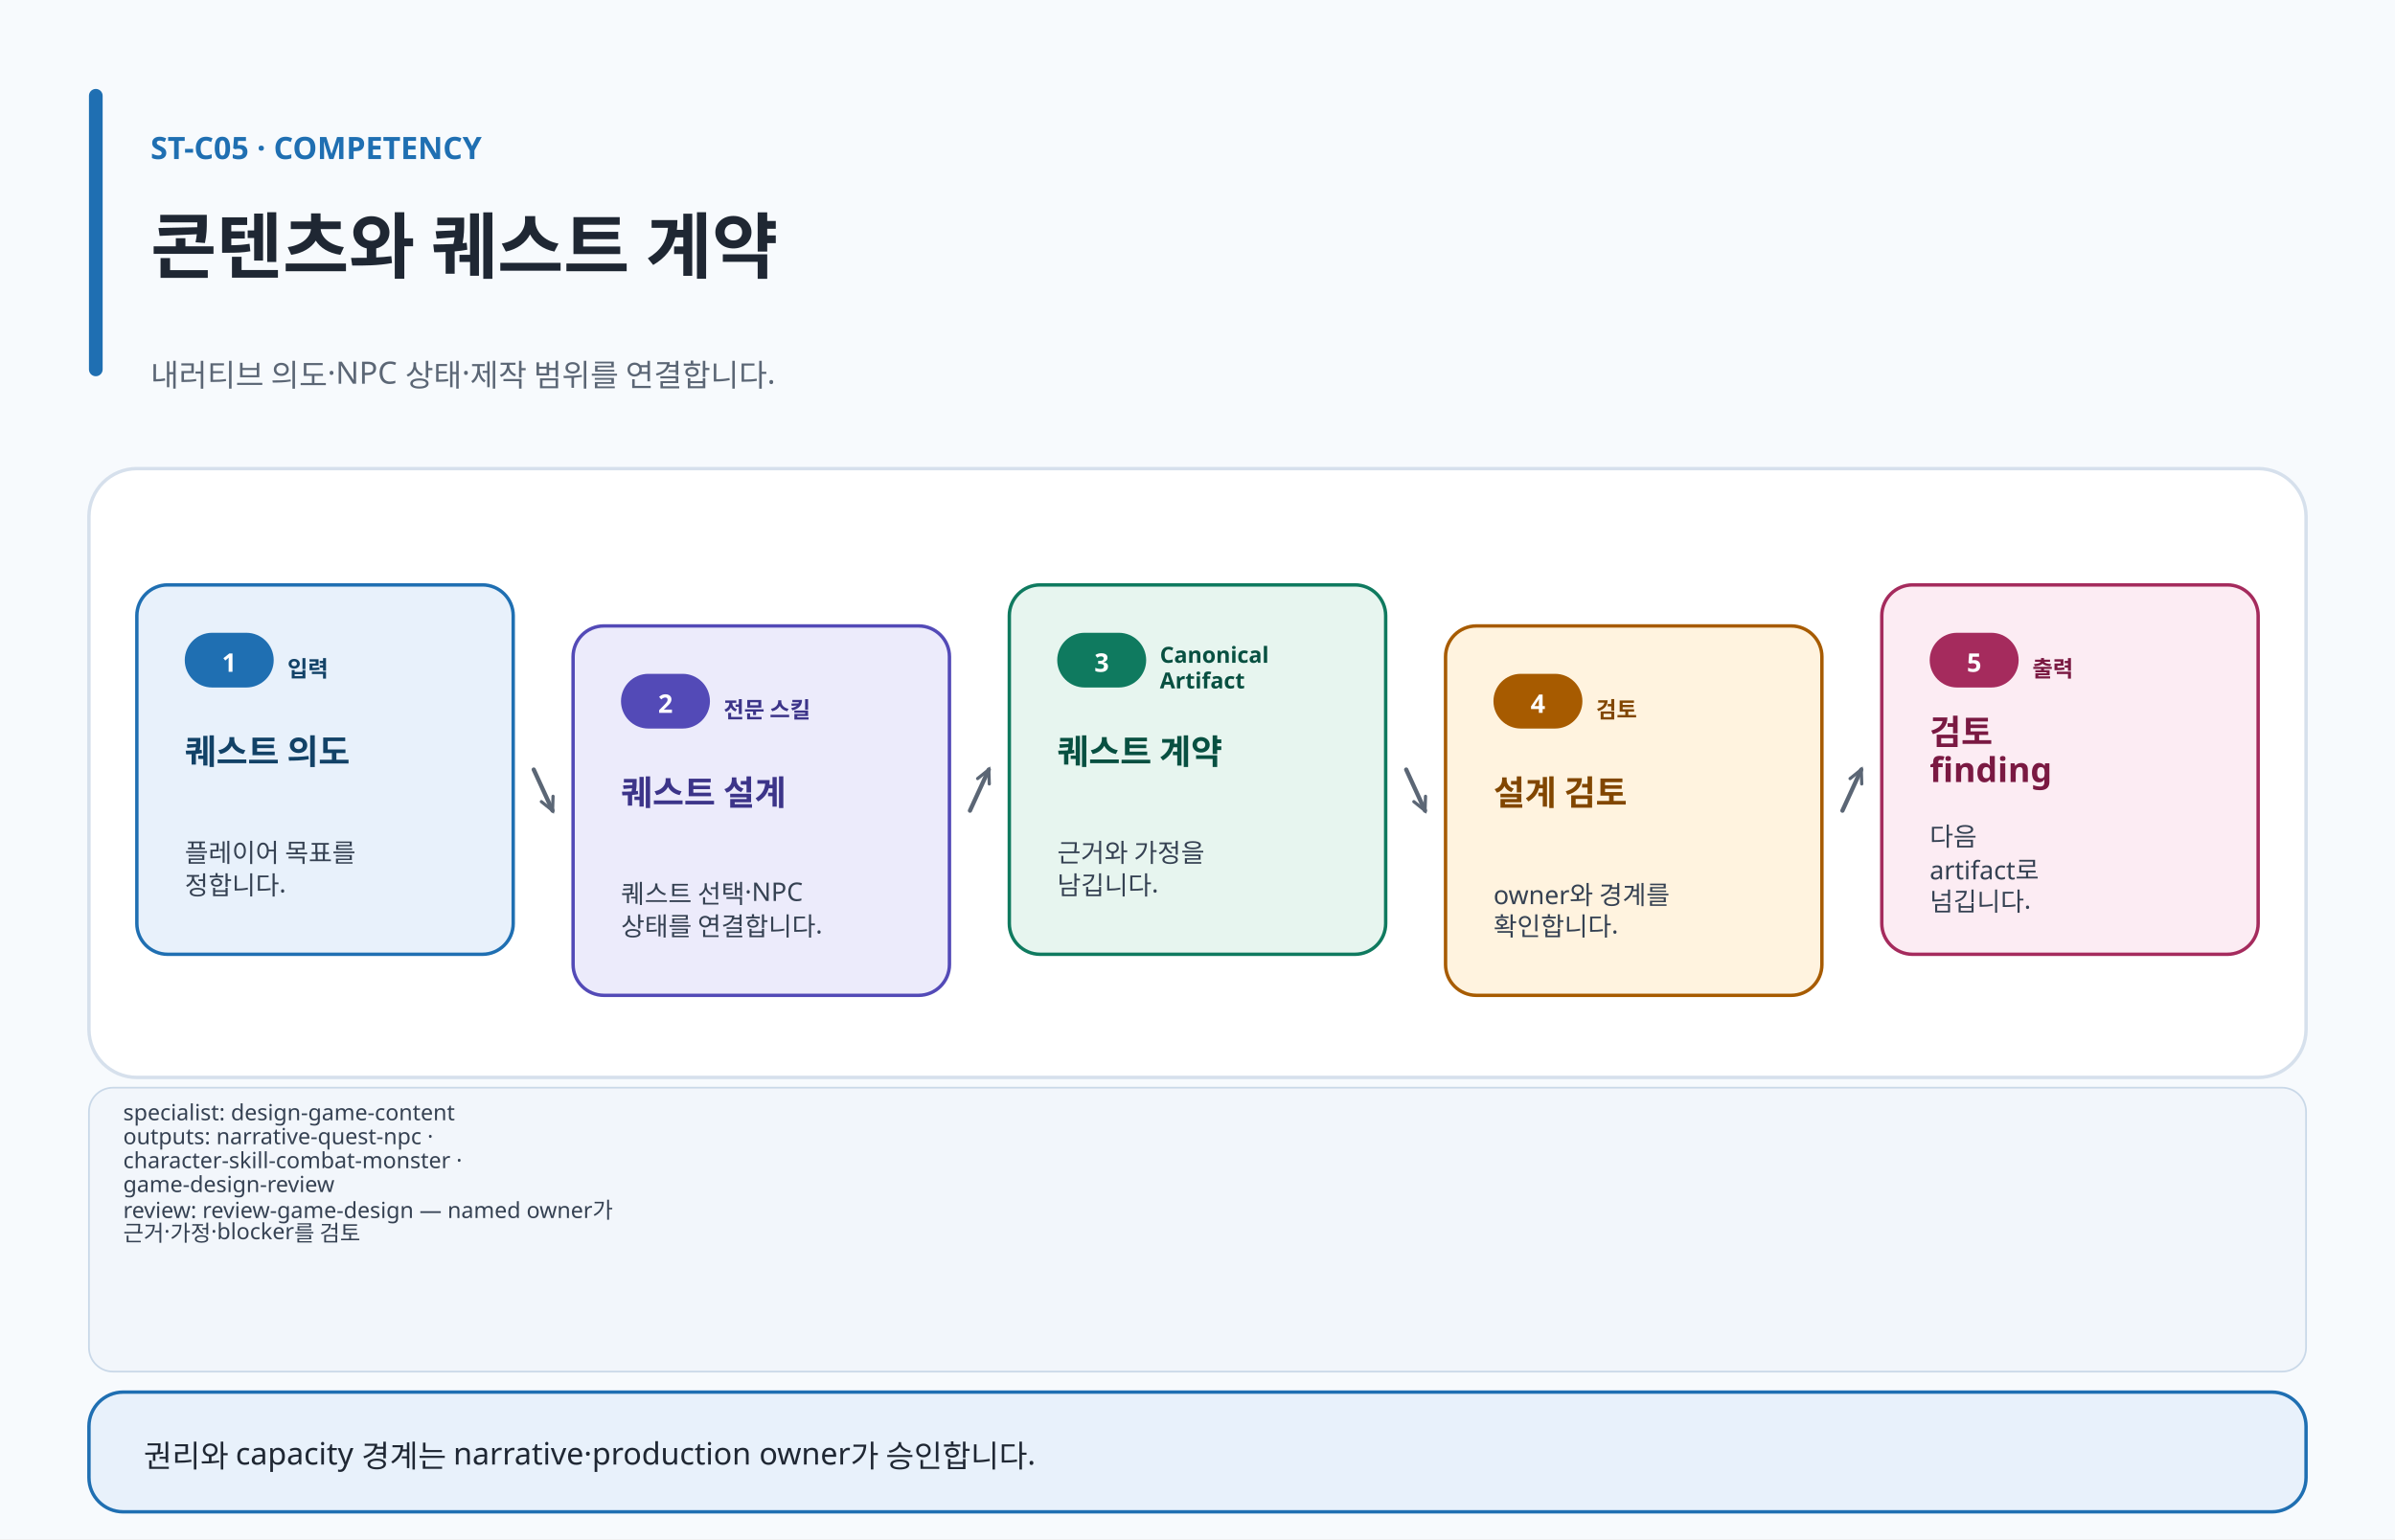
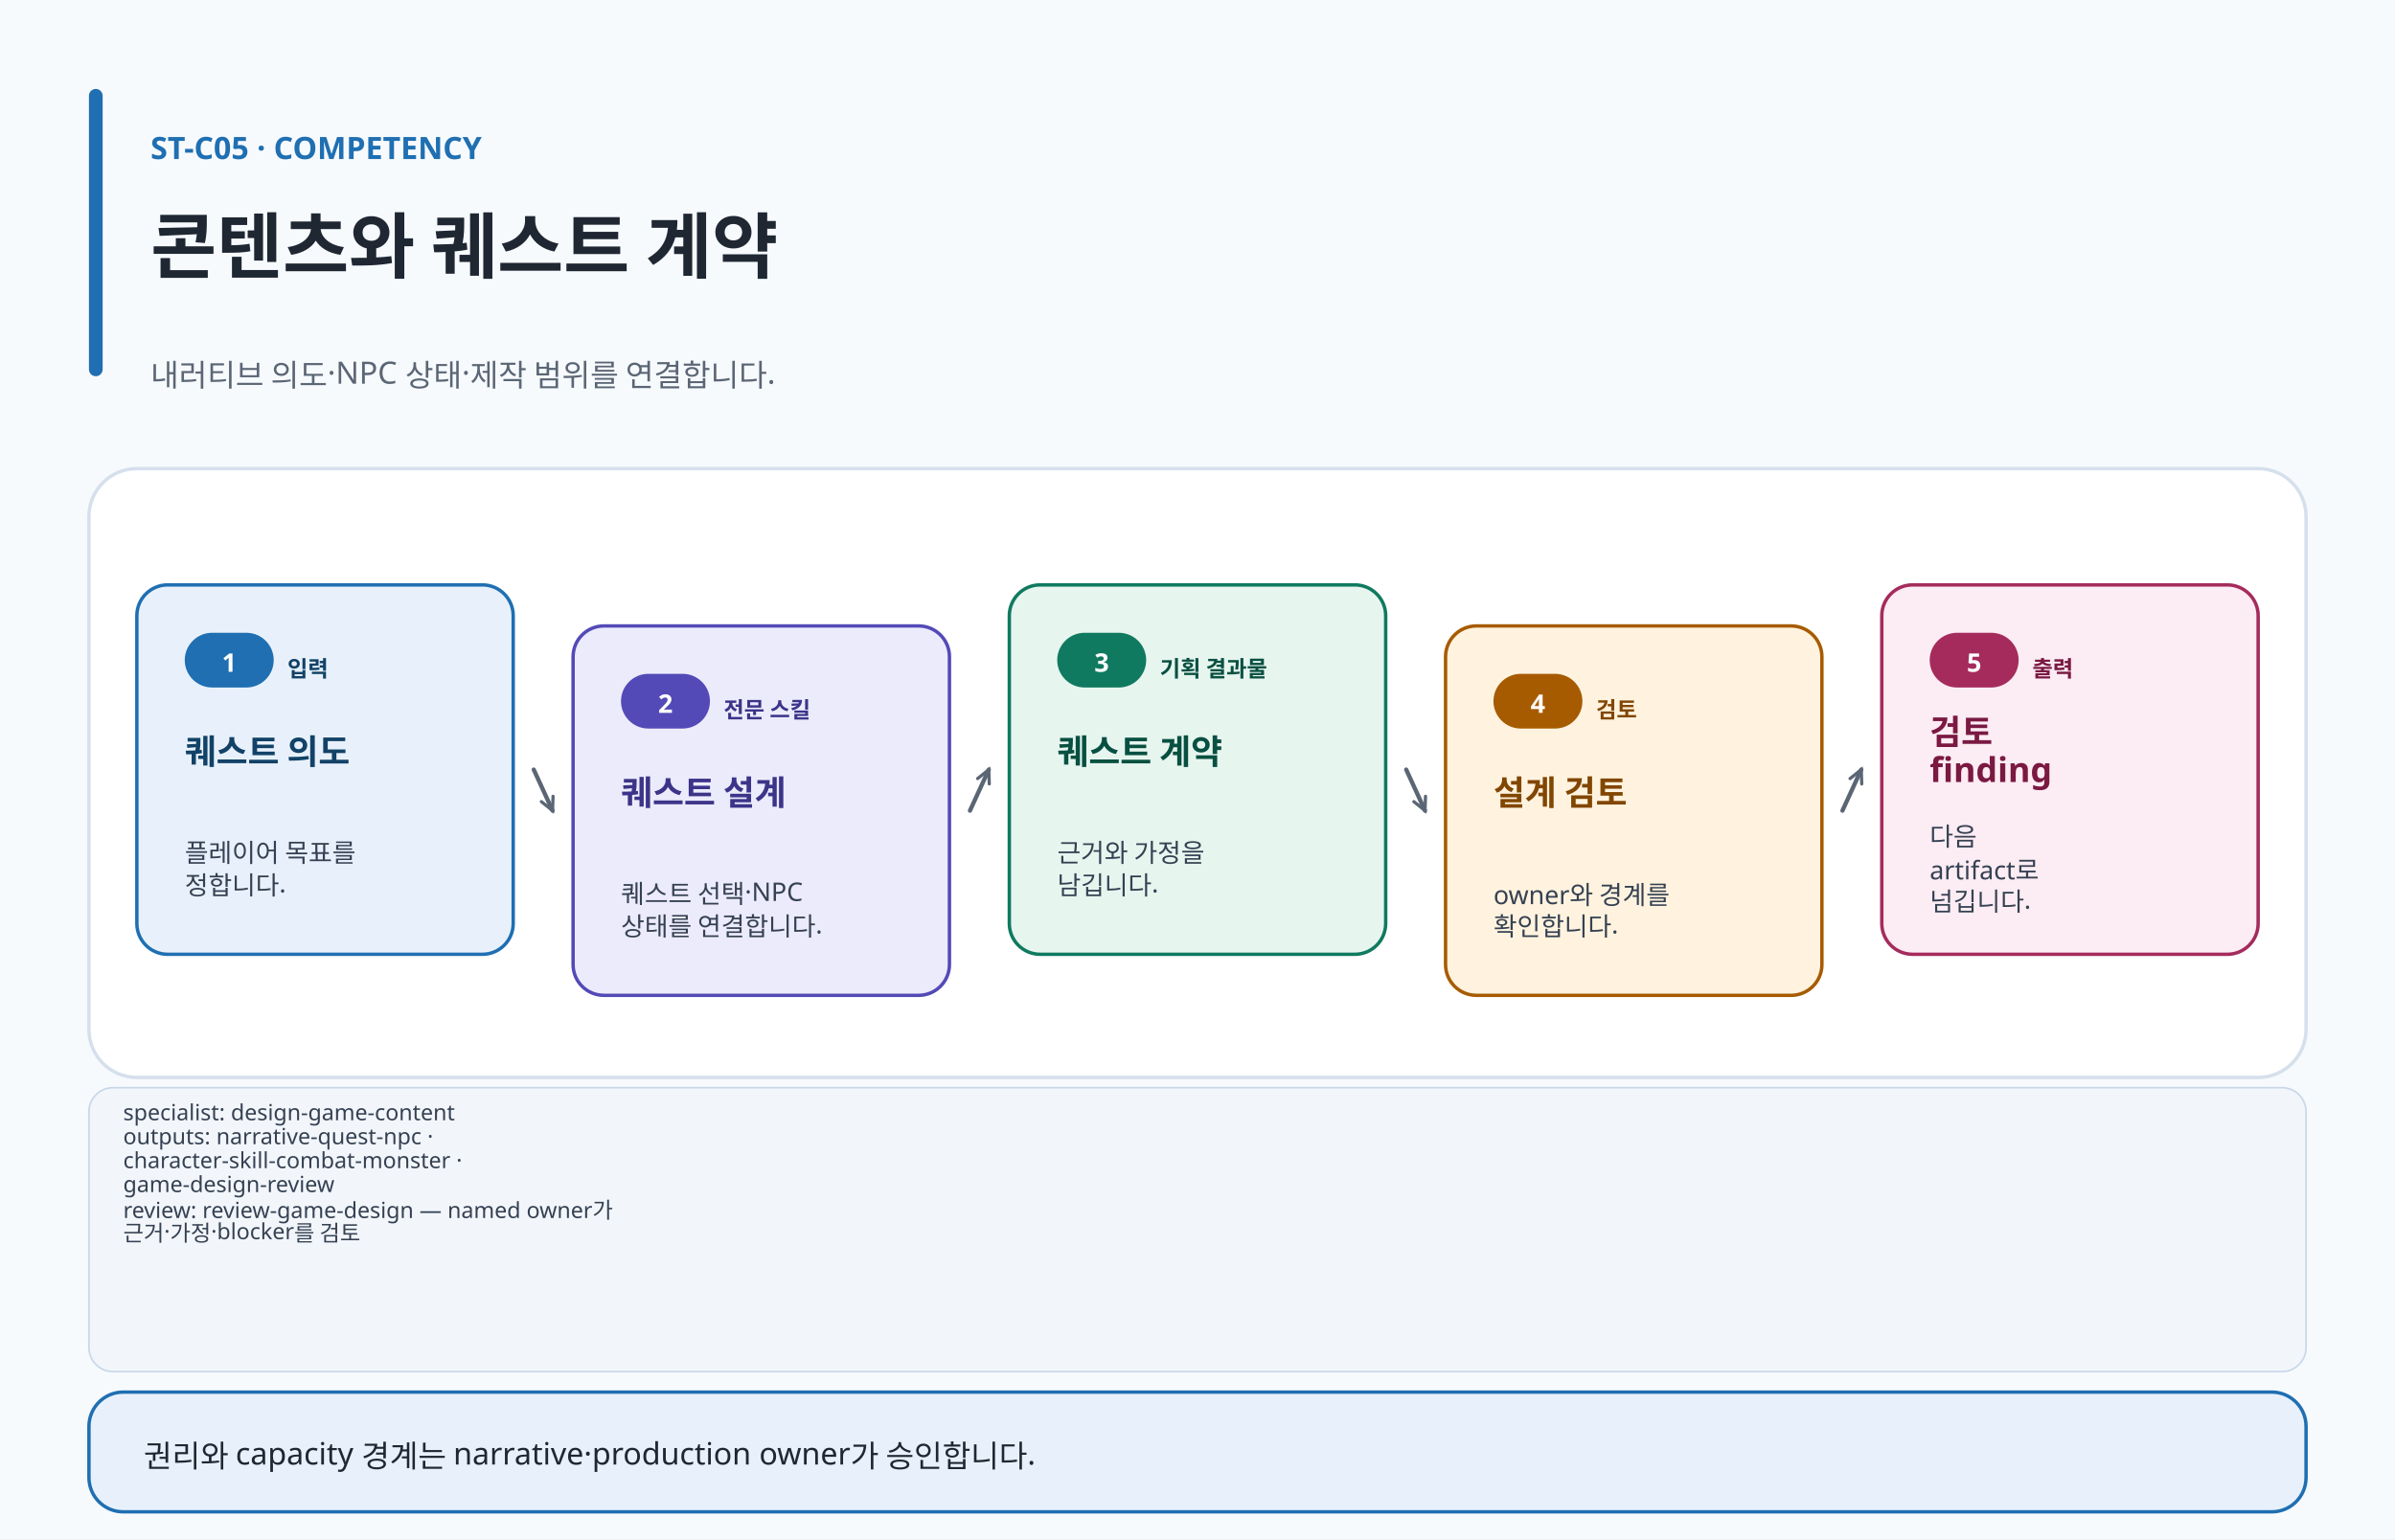
<svg xmlns="http://www.w3.org/2000/svg" viewBox="0 0 1400 900" width="1400" height="900" role="img" aria-label="콘텐츠와 내러티브 및 퀘스트와 NPC 제작 계약의 흐름" style="font-family:Pretendard,'Apple SD Gothic Neo','Malgun Gothic','Noto Sans KR',sans-serif">
  <defs>
    <marker id="open-arrow" viewBox="0 0 12 12" refX="10" refY="6" markerWidth="11.25" markerHeight="11.25" markerUnits="userSpaceOnUse" orient="auto">
      <path d="M 2 2 L 10 6 L 2 10" fill="none" stroke="#5B6675" stroke-width="2" stroke-linecap="round" />
    </marker>
  </defs>
  <rect width="1400" height="900" fill="#F7FAFD" />
  <rect x="52" y="52" width="8" height="168" rx="4" fill="#1F6FB2" />
  <text data-text-role="eyebrow" x="88" y="86" text-anchor="start" dominant-baseline="central" fill="#1F6FB2" font-size="18" font-weight="700">
    <tspan x="88" dy="0">ST-C05 · COMPETENCY</tspan>
  </text>
  <text data-text-role="title" x="88" y="141" text-anchor="start" dominant-baseline="central" fill="#1F2733" font-size="42" font-weight="700">
    <tspan x="88" dy="0">콘텐츠와 퀘스트 계약</tspan>
  </text>
  <text data-text-role="description" x="88" y="218" text-anchor="start" dominant-baseline="central" fill="#5B6675" font-size="18" font-weight="400">
    <tspan x="88" dy="0">내러티브 의도·NPC 상태·제작 범위를 연결합니다.</tspan>
  </text>
  <rect x="52" y="274" width="1296" height="356" rx="28" fill="#FFFFFF" stroke="#D6E0EC" stroke-width="2" />
  <path d="M 312 450 L 323 474" fill="none" stroke="#5B6675" stroke-width="2.5" stroke-linecap="round" marker-end="url(#open-arrow)" />
  <path d="M 567 474 L 578 450" fill="none" stroke="#5B6675" stroke-width="2.5" stroke-linecap="round" marker-end="url(#open-arrow)" />
  <path d="M 822 450 L 833 474" fill="none" stroke="#5B6675" stroke-width="2.5" stroke-linecap="round" marker-end="url(#open-arrow)" />
  <path d="M 1077 474 L 1088 450" fill="none" stroke="#5B6675" stroke-width="2.5" stroke-linecap="round" marker-end="url(#open-arrow)" />
  <g aria-label="읽기 순서 1: 퀘스트 의도">
    <rect x="80" y="342" width="220" height="216" rx="18" fill="#E8F1FB" stroke="#1F6FB2" stroke-width="2" />
    <rect x="108" y="370" width="52" height="32" rx="16" fill="#1F6FB2" />
    <text data-text-role="caption" x="134" y="387" text-anchor="middle" dominant-baseline="central" fill="#FFFFFF" font-size="15" font-weight="700">
      <tspan x="134" dy="0">1</tspan>
    </text>
    <text data-text-role="caption" x="168" y="390" text-anchor="start" dominant-baseline="central" fill="#124267" font-size="13" font-weight="700">
      <tspan x="168" dy="0">입력</tspan>
    </text>
    <text data-text-role="card-title" x="108" y="438" text-anchor="start" dominant-baseline="central" fill="#124267" font-size="20" font-weight="700">
      <tspan x="108" dy="0">퀘스트 의도</tspan>
    </text>
    <text data-text-role="card-body" x="108" y="497.5" text-anchor="start" dominant-baseline="central" fill="#354152" font-size="15" font-weight="400">
      <tspan x="108" dy="0">플레이어 목표를</tspan>
      <tspan x="108" dy="19">정합니다.</tspan>
    </text>
  </g>
  <g aria-label="읽기 순서 2: 퀘스트 설계">
    <rect x="335" y="366" width="220" height="216" rx="18" fill="#ECEBFB" stroke="#534AB7" stroke-width="2" />
    <rect x="363" y="394" width="52" height="32" rx="16" fill="#534AB7" />
    <text data-text-role="caption" x="389" y="411" text-anchor="middle" dominant-baseline="central" fill="#FFFFFF" font-size="15" font-weight="700">
      <tspan x="389" dy="0">2</tspan>
    </text>
    <text data-text-role="caption" x="423" y="414" text-anchor="start" dominant-baseline="central" fill="#3C3489" font-size="13" font-weight="700">
      <tspan x="423" dy="0">전문 스킬</tspan>
    </text>
    <text data-text-role="card-title" x="363" y="462" text-anchor="start" dominant-baseline="central" fill="#3C3489" font-size="20" font-weight="700">
      <tspan x="363" dy="0">퀘스트 설계</tspan>
    </text>
    <text data-text-role="card-body" x="363" y="521.5" text-anchor="start" dominant-baseline="central" fill="#354152" font-size="15" font-weight="400">
      <tspan x="363" dy="0">퀘스트 선택·NPC</tspan>
      <tspan x="363" dy="19">상태를 연결합니다.</tspan>
    </text>
  </g>
  <g aria-label="읽기 순서 3: 퀘스트 계약">
    <rect x="590" y="342" width="220" height="216" rx="18" fill="#E7F5EF" stroke="#0F7A5F" stroke-width="2" />
    <rect x="618" y="370" width="52" height="32" rx="16" fill="#0F7A5F" />
    <text data-text-role="caption" x="644" y="387" text-anchor="middle" dominant-baseline="central" fill="#FFFFFF" font-size="15" font-weight="700">
      <tspan x="644" dy="0">3</tspan>
    </text>
-     <text data-text-role="caption" x="678" y="382.5" text-anchor="start" dominant-baseline="central" fill="#085041" font-size="13" font-weight="700">
-       <tspan x="678" dy="0">Canonical</tspan>
-       <tspan x="678" dy="15">Artifact</tspan>
+     <text data-text-role="caption" x="678" y="390" text-anchor="start" dominant-baseline="central" fill="#085041" font-size="13" font-weight="700">
+       <tspan x="678" dy="0">기획 결과물</tspan>
    </text>
    <text data-text-role="card-title" x="618" y="438" text-anchor="start" dominant-baseline="central" fill="#085041" font-size="20" font-weight="700">
      <tspan x="618" dy="0">퀘스트 계약</tspan>
    </text>
    <text data-text-role="card-body" x="618" y="497.5" text-anchor="start" dominant-baseline="central" fill="#354152" font-size="15" font-weight="400">
      <tspan x="618" dy="0">근거와 가정을</tspan>
      <tspan x="618" dy="19">남깁니다.</tspan>
    </text>
  </g>
  <g aria-label="읽기 순서 4: 설계 검토">
    <rect x="845" y="366" width="220" height="216" rx="18" fill="#FFF3DF" stroke="#A75B00" stroke-width="2" />
    <rect x="873" y="394" width="52" height="32" rx="16" fill="#A75B00" />
    <text data-text-role="caption" x="899" y="411" text-anchor="middle" dominant-baseline="central" fill="#FFFFFF" font-size="15" font-weight="700">
      <tspan x="899" dy="0">4</tspan>
    </text>
    <text data-text-role="caption" x="933" y="414" text-anchor="start" dominant-baseline="central" fill="#814600" font-size="13" font-weight="700">
      <tspan x="933" dy="0">검토</tspan>
    </text>
    <text data-text-role="card-title" x="873" y="462" text-anchor="start" dominant-baseline="central" fill="#814600" font-size="20" font-weight="700">
      <tspan x="873" dy="0">설계 검토</tspan>
    </text>
    <text data-text-role="card-body" x="873" y="521.5" text-anchor="start" dominant-baseline="central" fill="#354152" font-size="15" font-weight="400">
      <tspan x="873" dy="0">owner와 경계를</tspan>
      <tspan x="873" dy="19">확인합니다.</tspan>
    </text>
  </g>
  <g aria-label="읽기 순서 5: 검토 finding">
    <rect x="1100" y="342" width="220" height="216" rx="18" fill="#FCECF3" stroke="#A52B5D" stroke-width="2" />
    <rect x="1128" y="370" width="52" height="32" rx="16" fill="#A52B5D" />
    <text data-text-role="caption" x="1154" y="387" text-anchor="middle" dominant-baseline="central" fill="#FFFFFF" font-size="15" font-weight="700">
      <tspan x="1154" dy="0">5</tspan>
    </text>
    <text data-text-role="caption" x="1188" y="390" text-anchor="start" dominant-baseline="central" fill="#7A1942" font-size="13" font-weight="700">
      <tspan x="1188" dy="0">출력</tspan>
    </text>
    <text data-text-role="card-title" x="1128" y="426.5" text-anchor="start" dominant-baseline="central" fill="#7A1942" font-size="20" font-weight="700">
      <tspan x="1128" dy="0">검토</tspan>
      <tspan x="1128" dy="23">finding</tspan>
    </text>
    <text data-text-role="card-body" x="1128" y="488" text-anchor="start" dominant-baseline="central" fill="#354152" font-size="15" font-weight="400">
      <tspan x="1128" dy="0">다음</tspan>
      <tspan x="1128" dy="19">artifact로</tspan>
      <tspan x="1128" dy="19">넘깁니다.</tspan>
    </text>
  </g>
  <rect x="52" y="636" width="1296" height="166" rx="14" fill="#F2F6FB" stroke="#C9D8E8" stroke-width="1" />
  <text data-text-role="semantic-rail" x="72" y="650" text-anchor="start" dominant-baseline="central" fill="#354152" font-size="13" font-weight="400">
    <tspan x="72" dy="0">specialist: design-game-content</tspan>
  </text>
  <text data-text-role="semantic-rail" x="72" y="664" text-anchor="start" dominant-baseline="central" fill="#354152" font-size="13" font-weight="400">
    <tspan x="72" dy="0">outputs: narrative-quest-npc ·</tspan>
    <tspan x="72" dy="14">character-skill-combat-monster ·</tspan>
    <tspan x="72" dy="14">game-design-review</tspan>
  </text>
  <text data-text-role="semantic-rail" x="72" y="706" text-anchor="start" dominant-baseline="central" fill="#354152" font-size="13" font-weight="400">
    <tspan x="72" dy="0">review: review-game-design — named owner가</tspan>
    <tspan x="72" dy="14">근거·가정·blocker를 검토</tspan>
  </text>
  <rect x="52" y="814" width="1296" height="70" rx="20" fill="#E8F1FB" stroke="#1F6FB2" stroke-width="2" />
  <text data-text-role="footer" x="84" y="850" text-anchor="start" dominant-baseline="central" fill="#1F2733" font-size="18" font-weight="400">
    <tspan x="84" dy="0">권리와 capacity 경계는 narrative·production owner가 승인합니다.</tspan>
  </text>
</svg>
